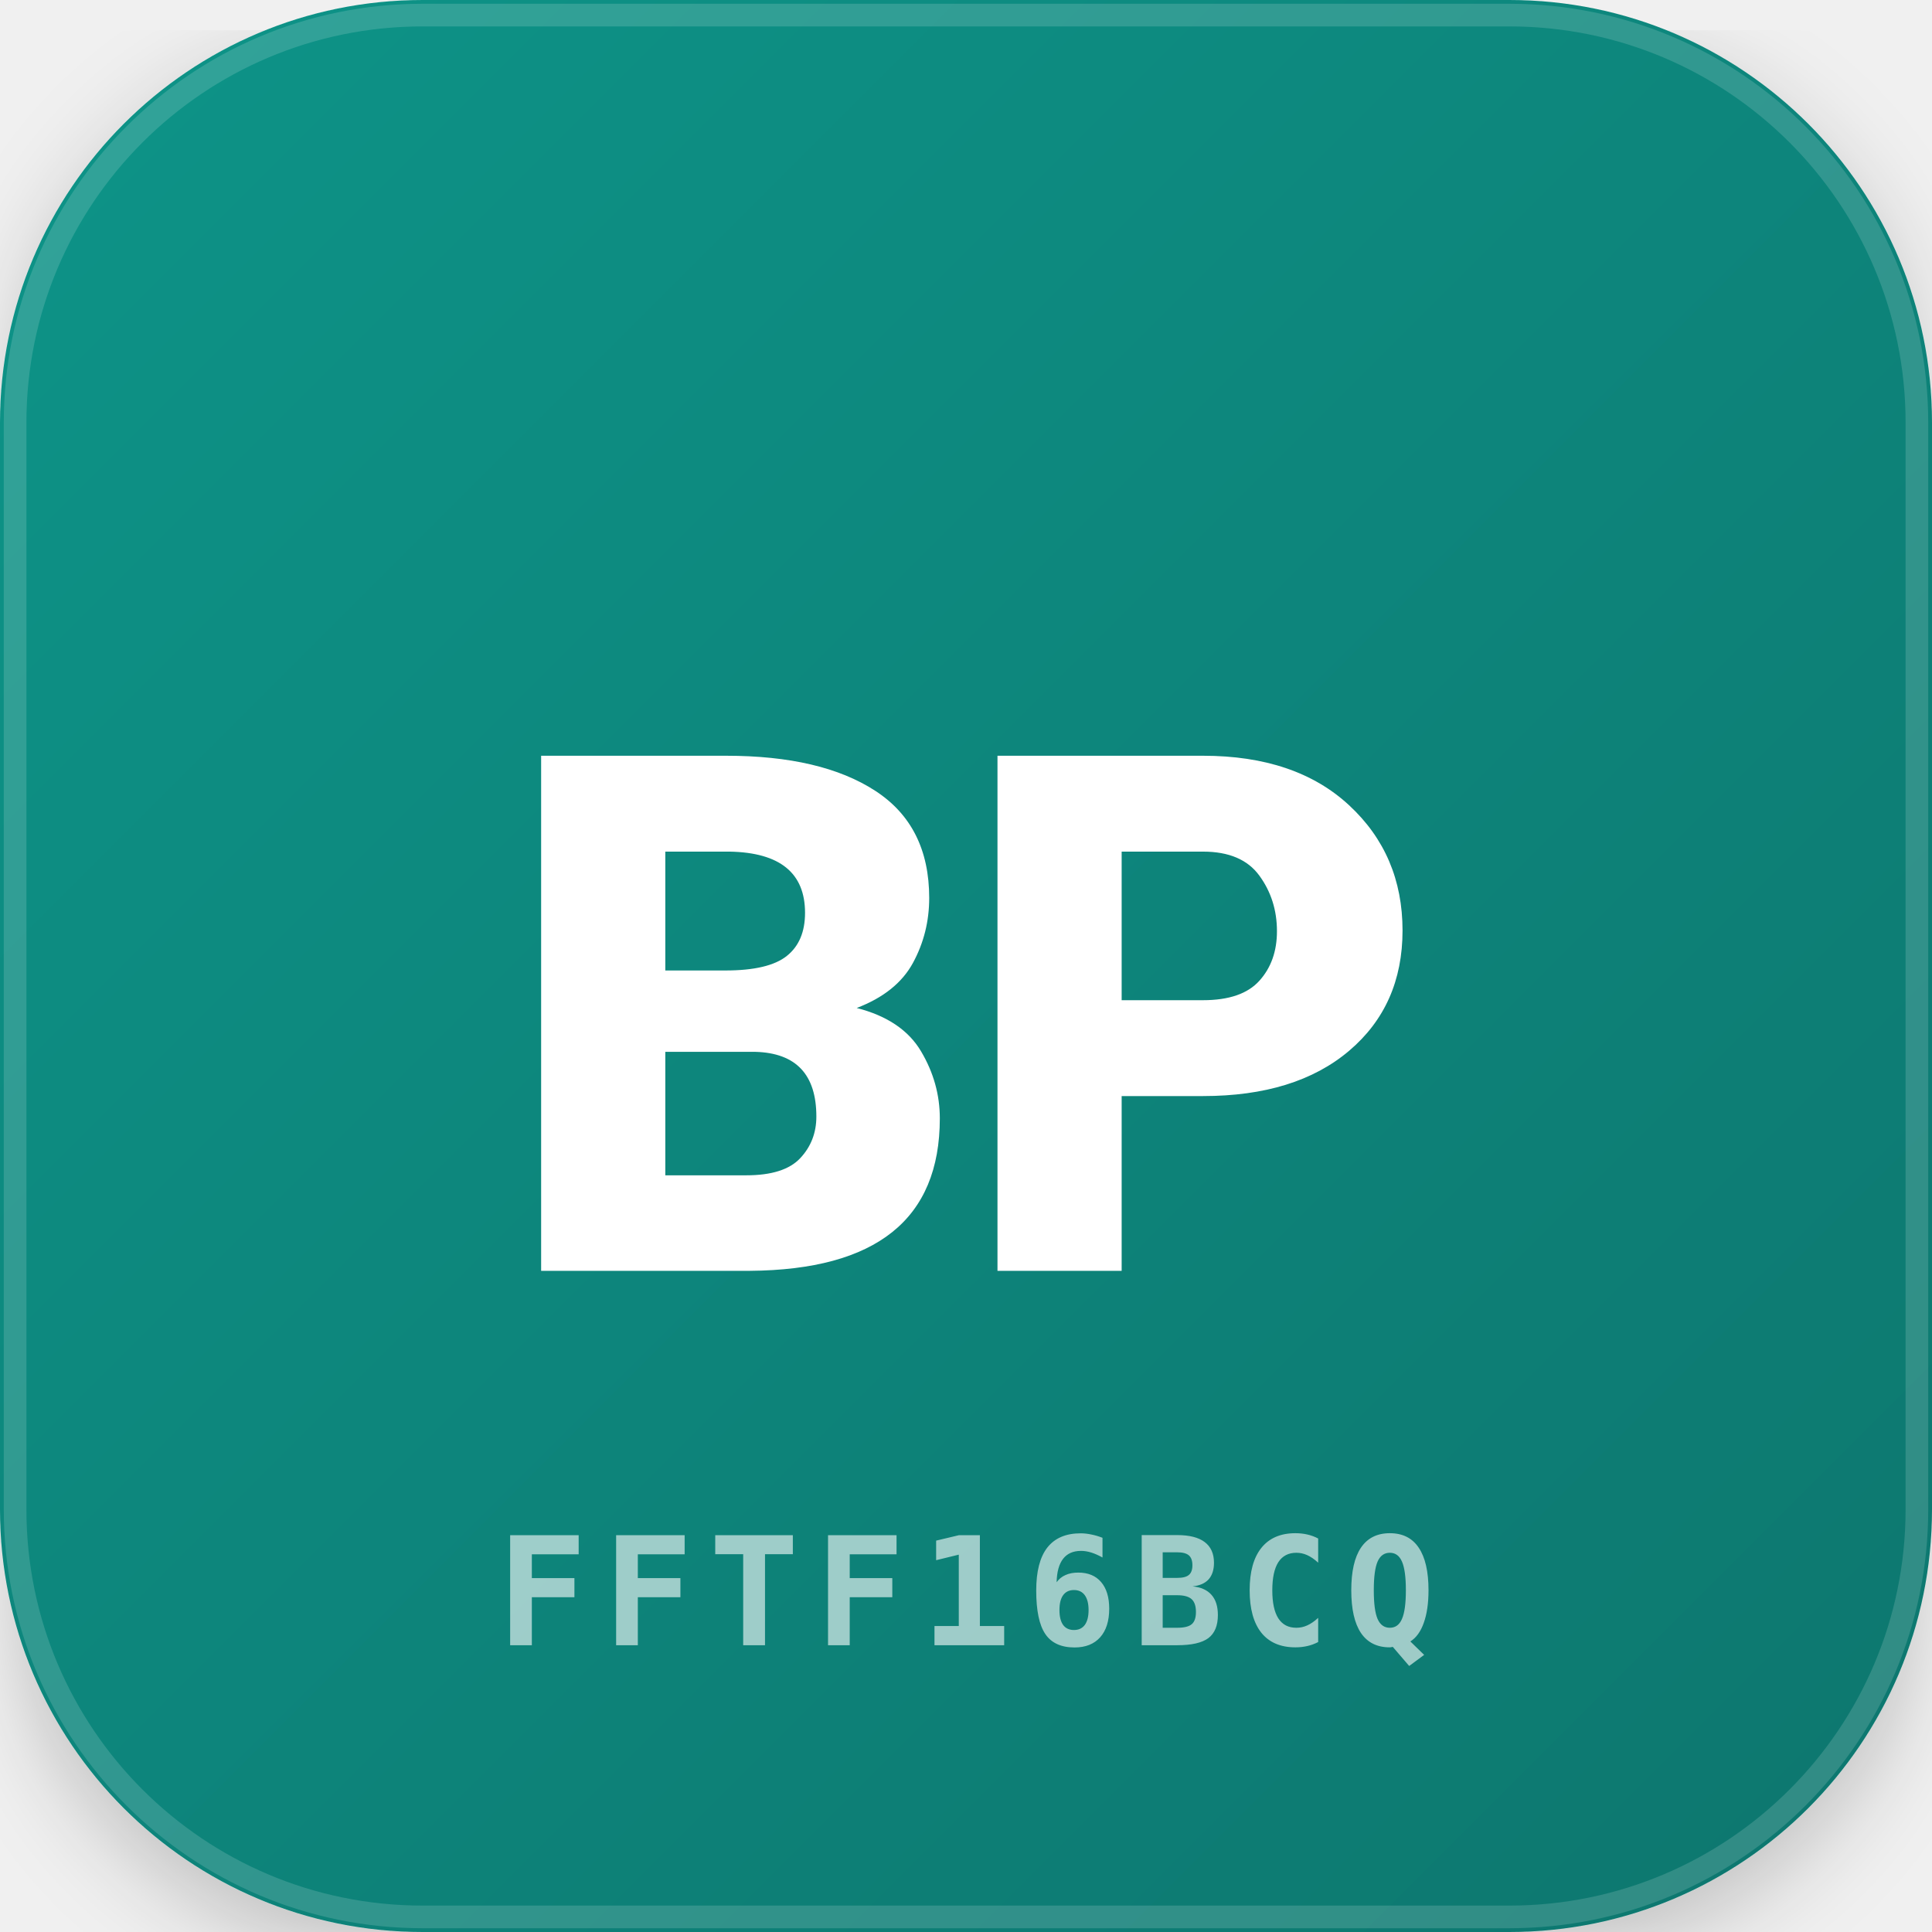
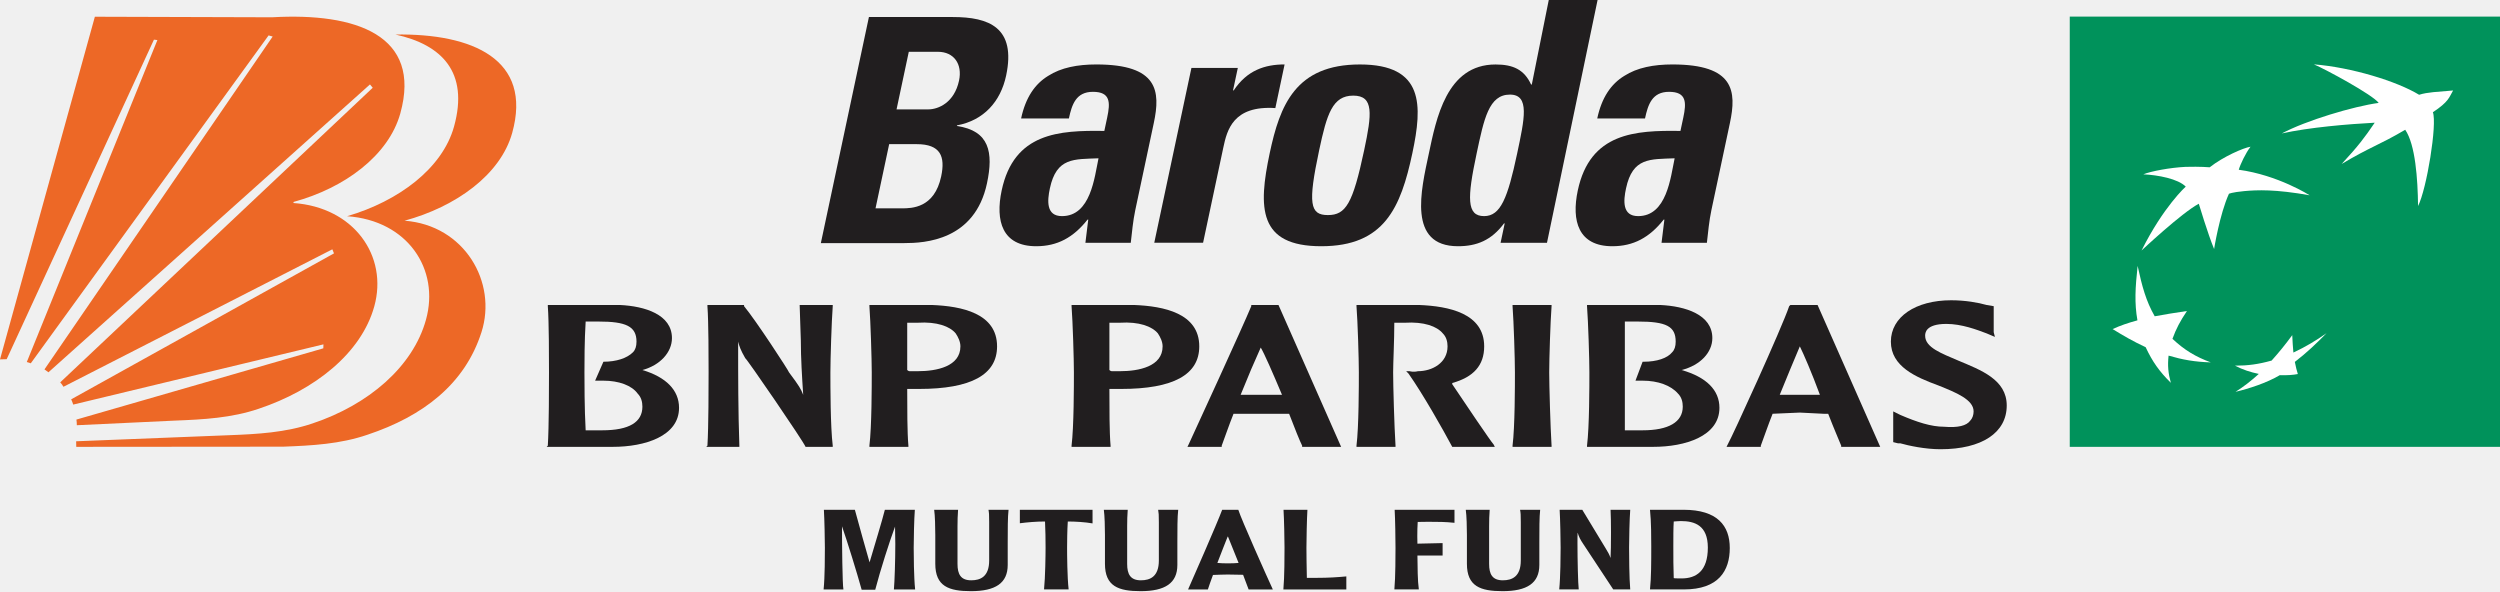
- <svg xmlns="http://www.w3.org/2000/svg" viewBox="0 0 256 256" width="256" height="256">
-   <defs>
-     <linearGradient id="grad-FFTF16BCQ" x1="0%" y1="0%" x2="100%" y2="100%">
-       <stop offset="0%" stop-color="#0d9488" />
-       <stop offset="100%" stop-color="#0f766e" />
-     </linearGradient>
-     <filter id="shadow-FFTF16BCQ" x="-10%" y="-10%" width="120%" height="120%">
-       <feDropShadow dx="0" dy="4" stdDeviation="6" flood-opacity="0.2" />
-     </filter>
-   </defs>
-   <rect width="256" height="256" rx="56" fill="url(#grad-FFTF16BCQ)" filter="url(#shadow-FFTF16BCQ)" />
-   <rect x="2" y="2" width="252" height="252" rx="54" fill="none" stroke="#ffffff" stroke-width="3" stroke-opacity="0.15" />
-   <text x="128" y="142" font-family="system-ui, -apple-system, BlinkMacSystemFont, 'Segoe UI', Roboto, sans-serif" font-size="96" font-weight="800" letter-spacing="-1.5" fill="#ffffff" text-anchor="middle" dominant-baseline="middle">
-     BP
-   </text>
-   <text x="128" y="218" font-family="ui-monospace, SFMono-Regular, Menlo, Monaco, Consolas, monospace" font-size="20" font-weight="700" letter-spacing="2" fill="#ffffff" fill-opacity="0.6" text-anchor="middle">
-     FFTF16BCQ
-   </text>
+ <svg xmlns="http://www.w3.org/2000/svg" viewBox="400.929 21.063 167.769 39.672">
+   <path d="M459.284 58.802C459.626 57.635 460.129 56.003 460.31 55.273L462.322 55.273C462.274 55.876 462.245 57.295 462.245 57.821C462.245 58.277 462.255 59.803 462.341 60.619L460.917 60.619C460.964 60.094 461.011 58.646 461.011 57.577C461.011 57.208 461.002 56.625 460.993 56.401C460.632 57.372 459.996 59.355 459.664 60.638L458.753 60.638C458.43 59.473 457.784 57.383 457.433 56.382C457.433 57.587 457.461 60.288 457.529 60.619L456.199 60.619C456.285 59.813 456.285 58.277 456.285 57.821C456.285 57.314 456.256 55.887 456.218 55.273L458.297 55.273C458.61 56.411 459.019 57.897 459.284 58.802" fill="#211E1F" />
+   <path d="M465.223 55.273C465.195 55.633 465.185 56.002 465.185 56.372L465.185 58.907C465.185 59.598 465.403 60.006 466.106 60.006C466.723 60.006 467.31 59.762 467.31 58.674L467.31 56.11C467.31 55.565 467.301 55.507 467.264 55.273L468.611 55.273C468.554 55.74 468.554 56.614 468.554 57.48L468.554 58.975C468.554 60.2 467.728 60.734 466.087 60.734C464.606 60.734 463.694 60.414 463.694 58.898L463.694 56.964C463.694 56.469 463.676 55.653 463.619 55.273L465.223 55.273" fill="#211E1F" />
+   <path d="M474.247 55.273L474.247 56.187C473.744 56.099 473.108 56.06 472.586 56.06C472.548 56.624 472.539 57.47 472.539 57.809C472.539 58.266 472.548 59.801 472.643 60.618L470.992 60.618C471.076 59.801 471.095 58.266 471.095 57.809C471.095 57.256 471.087 56.643 471.058 56.06C470.469 56.06 469.89 56.11 469.369 56.177L469.369 55.273L474.247 55.273" fill="#211E1F" />
+   <path d="M476.608 55.273C476.58 55.633 476.57 56.002 476.57 56.372L476.57 58.907C476.57 59.598 476.788 60.006 477.491 60.006C478.108 60.006 478.697 59.762 478.697 58.674L478.697 56.11C478.697 55.565 478.686 55.507 478.649 55.273L479.996 55.273C479.939 55.74 479.939 56.614 479.939 57.48L479.939 58.975C479.939 60.2 479.113 60.734 477.473 60.734C475.991 60.734 475.08 60.414 475.08 58.898L475.08 56.964C475.08 56.469 475.06 55.653 475.004 55.273L476.608 55.273" fill="#211E1F" />
+   <path d="M482.623 58.84C482.822 58.859 483.07 58.869 483.326 58.869C483.611 58.869 483.839 58.859 484.048 58.84L483.335 57.071L483.316 57.071C483.202 57.371 482.9 58.101 482.623 58.84M484.35 59.636C484.048 59.627 483.64 59.618 483.326 59.618C483.013 59.618 482.633 59.636 482.329 59.647C482.177 60.064 482.045 60.425 481.987 60.619L480.658 60.619C480.953 59.957 482.633 56.128 482.946 55.273L484.029 55.273C484.228 55.915 485.945 59.753 486.345 60.619L484.721 60.619C484.636 60.375 484.503 60.025 484.35 59.636" fill="#211E1F" />
+   <path d="M491.278 60.619L487.053 60.619C487.13 59.802 487.13 58.277 487.13 57.821C487.13 57.296 487.102 55.876 487.063 55.274L488.667 55.274C488.629 55.876 488.601 57.305 488.601 57.821C488.601 58.179 488.611 59.102 488.629 59.841L489.284 59.841C490.072 59.841 490.67 59.802 491.278 59.744L491.278 60.619" fill="#211E1F" />
+   <path d="M498.536 55.273L498.536 56.148C497.938 56.081 497.387 56.081 496.941 56.081C496.818 56.081 496.219 56.081 496.068 56.09C496.049 56.352 496.04 56.732 496.04 57.062C496.04 57.246 496.04 57.411 496.049 57.547L497.739 57.509L497.739 58.344L496.049 58.344C496.059 59.102 496.059 60.036 496.144 60.618L494.502 60.618C494.578 59.801 494.578 58.277 494.578 57.82C494.578 57.314 494.558 55.875 494.521 55.273L498.536 55.273" fill="#211E1F" />
+   <path d="M500.898 55.273C500.869 55.633 500.86 56.002 500.86 56.372L500.86 58.907C500.86 59.598 501.078 60.006 501.78 60.006C502.398 60.006 502.986 59.762 502.986 58.674L502.986 56.11C502.986 55.565 502.976 55.507 502.938 55.273L504.286 55.273C504.23 55.74 504.23 56.614 504.23 57.48L504.23 58.975C504.23 60.2 503.403 60.734 501.761 60.734C500.281 60.734 499.37 60.414 499.37 58.898L499.37 56.964C499.37 56.469 499.351 55.653 499.293 55.273L500.898 55.273" fill="#211E1F" />
+   <path d="M510.33 55.273C510.282 55.875 510.253 57.285 510.253 57.809C510.253 58.296 510.263 59.89 510.33 60.618L509.19 60.618L507.15 57.527C506.998 57.304 506.874 57.07 506.808 56.828L506.798 56.828C506.789 56.983 506.789 57.236 506.789 57.538C506.789 58.587 506.827 60.258 506.874 60.618L505.565 60.618C505.649 59.801 505.659 58.277 505.659 57.809C505.659 57.304 505.631 55.875 505.593 55.273L507.112 55.273L508.679 57.859C508.839 58.12 508.934 58.285 509.001 58.49L509.01 58.49C509.029 58.227 509.039 57.518 509.039 56.789C509.039 56.225 509.029 55.643 509.01 55.273L510.33 55.273" fill="#211E1F" />
+   <path d="M513.25 56.06C513.222 56.439 513.222 57.149 513.222 57.712C513.222 58.48 513.222 59.18 513.25 59.861C513.335 59.88 513.697 59.88 513.773 59.88C514.76 59.88 515.538 59.384 515.538 57.809C515.538 56.314 514.646 56.031 513.734 56.031C513.582 56.031 513.392 56.051 513.25 56.06M513.906 55.273C516.192 55.273 517.01 56.352 517.01 57.839C517.01 59.364 516.26 60.618 513.934 60.618L511.656 60.618C511.741 59.83 511.741 58.762 511.741 57.712C511.741 57.217 511.741 56.051 511.656 55.273L513.906 55.273" fill="#211E1F" />
+   <path d="M441.104 42.641C442.929 42.641 443.643 42.958 443.643 43.99C443.643 44.307 443.563 44.546 443.404 44.704C443.009 45.1 442.294 45.338 441.422 45.338L440.866 46.609L441.422 46.609C442.453 46.609 443.326 46.925 443.724 47.48C443.959 47.719 444.039 48.034 444.039 48.353C444.039 49.385 443.166 49.94 441.342 49.94L440.231 49.94C440.15 48.512 440.15 46.609 440.15 46.052C440.15 45.418 440.15 43.911 440.231 42.641L441.104 42.641M437.692 41.61C437.771 42.641 437.771 45.179 437.771 46.052C437.771 46.925 437.771 49.702 437.692 50.971L437.614 51.05L442.055 51.05C444.198 51.05 446.498 50.338 446.498 48.431C446.498 47.243 445.627 46.37 444.039 45.894C445.229 45.576 446.022 44.704 446.022 43.753C446.022 42.165 444.198 41.61 442.532 41.53L437.692 41.53L437.692 41.61" fill="#211E1F" />
+   <path d="M456.734 41.53L454.592 41.53L454.671 43.911C454.671 45.1 454.751 46.37 454.83 47.559C454.671 47.163 454.592 47.005 453.878 46.052C453.878 45.974 451.656 42.564 450.861 41.61L450.861 41.53L448.403 41.53L448.403 41.61C448.481 42.642 448.481 45.179 448.481 46.052C448.481 46.926 448.481 49.7 448.403 50.971L448.324 51.051L450.546 51.051L450.546 50.971C450.464 48.67 450.464 46.29 450.464 44.069L450.464 43.99C450.546 44.308 450.624 44.546 450.941 45.1C451.021 45.1 454.83 50.654 454.989 51.051L455.069 51.051L456.812 51.051L456.812 50.971C456.655 49.7 456.655 46.926 456.655 46.052C456.655 45.179 456.734 42.642 456.812 41.61L456.812 41.53L456.734 41.53" fill="#211E1F" />
+   <path d="M462.525 42.72C463.793 42.641 464.666 42.958 465.062 43.435C465.223 43.672 465.38 43.99 465.38 44.307C465.38 45.655 463.793 45.973 462.525 45.973L461.97 45.973C461.97 45.973 461.89 45.973 461.81 45.894L461.81 44.704L461.81 42.72L462.525 42.72M459.273 41.609C459.351 42.641 459.43 45.179 459.43 46.051C459.43 46.925 459.43 49.702 459.273 50.971L459.273 51.051L461.89 51.051L461.89 50.971C461.81 50.099 461.81 48.431 461.81 47.164L462.286 47.164L462.603 47.164C466.094 47.164 467.84 46.211 467.84 44.307C467.84 42.084 465.459 41.609 463.476 41.53L459.273 41.53L459.273 41.609" fill="#211E1F" />
+   <path d="M476.092 42.72C477.361 42.641 478.233 42.958 478.631 43.435C478.79 43.672 478.949 43.99 478.949 44.307C478.949 45.655 477.361 45.973 476.092 45.973L475.536 45.973C475.536 45.973 475.457 45.973 475.378 45.894L475.378 44.704L475.378 42.72L476.092 42.72M472.839 41.609C472.918 42.641 472.996 45.179 472.996 46.051C472.996 46.925 472.996 49.702 472.839 50.971L472.839 51.051L475.457 51.051L475.457 50.971C475.378 50.099 475.378 48.431 475.378 47.164L475.853 47.164L476.17 47.164C479.662 47.164 481.409 46.211 481.409 44.307C481.409 42.084 479.027 41.609 477.044 41.53L472.839 41.53L472.839 41.609" fill="#211E1F" />
+   <path d="M485.534 44.387C485.772 44.782 486.327 46.051 486.962 47.559L486.725 47.559L485.534 47.559L484.185 47.559C484.662 46.37 485.137 45.259 485.534 44.387M484.899 41.53L484.899 41.53L484.899 41.61C484.343 42.957 481.17 49.861 480.694 50.891L480.616 51.05L482.915 51.05L482.915 50.97C483.154 50.337 483.392 49.622 483.708 48.83L485.534 48.83L487.12 48.83L487.438 48.83C487.835 49.861 488.152 50.654 488.312 50.97L488.312 51.05L490.929 51.05L486.725 41.53L486.645 41.53L484.899 41.53" fill="#211E1F" />
+   <path d="M491.96 41.61C492.041 42.642 492.118 45.18 492.118 46.052C492.118 46.925 492.118 49.701 491.96 50.971L491.96 51.052L494.579 51.052L494.579 50.971C494.498 49.701 494.419 46.925 494.419 46.052C494.419 45.419 494.498 43.911 494.498 42.721L495.213 42.721C496.482 42.642 497.355 42.958 497.752 43.436C497.989 43.672 498.07 43.99 498.07 44.308C498.07 45.419 497.038 45.973 496.084 45.973C495.767 46.052 495.53 45.973 495.53 45.973L495.293 45.973L495.45 46.132C496.403 47.48 497.752 49.861 498.386 51.052L501.243 51.052L501.163 50.891C501.004 50.734 499.179 48.035 498.386 46.846L498.386 46.766C499.815 46.37 500.529 45.578 500.529 44.308C500.529 42.085 498.149 41.61 496.167 41.53L491.96 41.53L491.96 41.61" fill="#211E1F" />
+   <path d="M504.972 41.53L502.433 41.53L502.433 41.61C502.512 42.642 502.592 45.179 502.592 46.052C502.592 46.926 502.592 49.7 502.433 50.971L502.433 51.051L505.051 51.051L505.051 50.971C504.972 49.7 504.893 46.926 504.893 46.052C504.893 45.179 504.972 42.642 505.051 41.61L505.051 41.53L504.972 41.53" fill="#211E1F" />
+   <path d="M510.841 42.641L510.841 42.641C512.746 42.641 513.38 42.958 513.38 43.99C513.38 44.307 513.301 44.546 513.142 44.704C512.826 45.1 512.111 45.338 511.237 45.338L511.16 45.338L510.682 46.609L511.16 46.609C512.189 46.609 513.063 46.925 513.539 47.48C513.776 47.719 513.855 48.034 513.855 48.353C513.855 49.385 512.904 49.94 511.16 49.94L509.969 49.94L509.969 46.052L509.969 42.641L510.841 42.641M507.43 41.61C507.51 42.641 507.589 45.179 507.589 46.052C507.589 46.925 507.589 49.702 507.43 50.971L507.43 51.05L511.873 51.05C514.016 51.05 516.316 50.338 516.316 48.431C516.316 47.243 515.443 46.37 513.776 45.894C515.045 45.576 515.84 44.704 515.84 43.753C515.84 42.165 514.016 41.61 512.349 41.53L507.43 41.53L507.43 41.61" fill="#211E1F" />
+   <path d="M521.711 44.307C521.949 44.782 522.504 46.052 523.059 47.559L522.902 47.559L521.711 47.559L520.363 47.559C520.838 46.37 521.315 45.259 521.711 44.307M522.821 41.53L521.076 41.53L520.996 41.61C520.52 43.038 517.188 50.337 516.871 50.891L516.793 51.051L519.092 51.051L519.092 50.971C519.331 50.337 519.568 49.623 519.884 48.83C519.965 48.83 521.711 48.75 521.711 48.75L523.297 48.83L523.614 48.83C524.011 49.86 524.329 50.575 524.487 50.971L524.487 51.051L527.106 51.051L522.902 41.53L522.821 41.53" fill="#211E1F" />
+   <path d="M527.821 43.99C527.821 45.655 529.487 46.37 530.995 46.925C532.184 47.401 533.373 47.878 533.373 48.671C533.373 48.908 533.294 49.147 533.136 49.305C532.898 49.623 532.342 49.782 531.392 49.701C530.518 49.701 529.565 49.385 528.455 48.908L527.978 48.671L527.978 48.987L527.978 50.734L528.296 50.813L528.455 50.813C529.009 50.972 530.121 51.21 531.152 51.21C533.928 51.21 535.596 50.099 535.596 48.274C535.596 46.528 533.849 45.895 532.342 45.26C531.231 44.782 530.121 44.387 530.121 43.594C530.121 43.436 530.121 42.8 531.549 42.8C532.58 42.8 533.611 43.197 534.247 43.436L534.802 43.672L534.722 43.354L534.722 41.61L534.247 41.53C533.691 41.37 532.817 41.213 531.866 41.213C529.487 41.213 527.821 42.325 527.821 43.99" fill="#211E1F" />
+   <path d="M460.599 30.737L462.448 30.737C464.045 30.737 464.375 31.556 464.089 32.901C463.639 35.024 462.121 35.045 461.448 35.045L459.683 35.045L460.599 30.737M461.916 24.539L463.87 24.539C464.943 24.539 465.524 25.358 465.288 26.472C464.974 27.943 463.91 28.404 463.217 28.404L461.094 28.404L461.916 24.539M461.625 37.377C462.97 37.377 466.346 37.209 467.163 33.364C467.606 31.283 467.325 29.834 465.144 29.518L465.153 29.476C466.948 29.141 468.077 27.88 468.448 26.136C469.135 22.899 467.287 22.206 464.871 22.206L459.24 22.206L456.014 37.377L461.625 37.377" fill="#211E1F" fill-rule="evenodd" />
+   <path d="M474.648 31.686C474.376 32.964 474.126 35.566 472.196 35.566C471.128 35.566 471.205 34.544 471.383 33.707C471.828 31.616 473.007 31.756 474.648 31.686M478.358 29.316C478.812 27.179 478.659 25.388 474.5 25.388C473.244 25.388 472.132 25.599 471.269 26.155C470.389 26.691 469.755 27.597 469.453 29.013L472.66 29.013C472.858 28.085 473.133 27.225 474.272 27.225C475.457 27.225 475.443 27.945 475.231 28.944L475.038 29.85C472.004 29.803 468.972 29.966 468.148 33.846C467.713 35.892 468.189 37.587 470.466 37.587C471.883 37.587 472.959 37.006 473.913 35.798L473.959 35.798L473.768 37.355L476.812 37.355C476.896 36.635 476.961 35.892 477.113 35.172L478.358 29.316" fill="#211E1F" fill-rule="evenodd" />
+   <path d="M480.883 25.621L478.389 37.354L481.665 37.354L483.023 30.965C483.27 29.803 483.672 28.13 486.514 28.316L487.135 25.387C485.811 25.387 484.612 25.784 483.721 27.131L483.674 27.131L483.996 25.621L480.883 25.621" fill="#211E1F" fill-rule="evenodd" />
+   <path d="M489.453 31.152C489.971 28.712 490.349 27.48 491.744 27.48C493.138 27.48 492.991 28.712 492.473 31.152C491.712 34.729 491.247 35.496 490.039 35.496C488.831 35.496 488.692 34.729 489.453 31.152M489.595 37.587C493.824 37.587 494.93 35.008 495.71 31.338C496.391 28.13 496.509 25.389 492.188 25.389C487.867 25.389 486.818 28.13 486.137 31.338C485.358 35.008 485.367 37.587 489.595 37.587" fill="#211E1F" fill-rule="evenodd" />
+   <path d="M500.523 35.566C499.338 35.566 499.391 34.335 500.018 31.384C500.517 29.037 500.84 27.411 502.257 27.411C503.605 27.411 503.235 29.037 502.737 31.384C502.109 34.335 501.638 35.566 500.523 35.566M504.743 37.355L508.139 21.063L504.863 21.063L503.724 26.738L503.678 26.738C503.216 25.737 502.477 25.39 501.292 25.39C497.993 25.39 497.311 29.037 496.807 31.407C496.292 33.823 495.376 37.587 498.77 37.587C500.024 37.587 501.014 37.193 501.86 36.054L501.906 36.054L501.63 37.355L504.743 37.355" fill="#211E1F" fill-rule="evenodd" />
+   <path d="M513.31 31.686C513.038 32.964 512.788 35.566 510.86 35.566C509.79 35.566 509.867 34.544 510.047 33.707C510.491 31.616 511.67 31.756 513.31 31.686M517.02 29.316C517.474 27.179 517.321 25.388 513.162 25.388C511.906 25.388 510.794 25.599 509.932 26.155C509.05 26.691 508.418 27.597 508.116 29.013L511.322 29.013C511.52 28.085 511.796 27.225 512.934 27.225C514.119 27.225 514.105 27.945 513.893 28.944L513.7 29.85C510.666 29.803 507.635 29.966 506.81 33.846C506.375 35.892 506.851 37.587 509.128 37.587C510.545 37.587 511.622 37.006 512.575 35.798L512.622 35.798L512.431 37.355L515.474 37.355C515.557 36.635 515.623 35.892 515.775 35.172L517.02 29.316" fill="#211E1F" fill-rule="evenodd" />
+   <path d="M419.936 51.038L406.047 51.05L406.039 50.676L416.269 50.27C418.208 50.197 420.093 50.094 421.917 49.473C425.659 48.222 428.638 45.678 429.514 42.524C430.457 39.144 428.292 35.857 424.221 35.573C427.669 34.564 430.612 32.376 431.397 29.561C432.413 25.906 430.574 24.059 427.465 23.38C432.635 23.301 436.677 25.038 435.301 29.983C434.516 32.799 431.507 34.942 428.077 35.874C432.104 36.174 434.31 40.009 433.241 43.35C432.132 46.832 429.326 48.992 425.585 50.238C423.76 50.863 421.877 50.965 419.936 51.038" fill="#ED6826" />
+   <path d="M412.643 49.29L406.084 49.599C406.083 49.431 406.077 49.379 406.058 49.219L422.626 44.439L422.635 44.172L405.842 48.214C405.789 48.054 405.774 48.011 405.706 47.861L423.342 38.066L423.231 37.794L405.188 47.019C405.081 46.866 405.099 46.859 404.971 46.721L425.942 26.952L425.757 26.729L404.178 46.048C404.075 45.977 404.022 45.919 403.913 45.852L419.227 23.515L418.954 23.439L402.995 45.443C402.908 45.411 402.817 45.383 402.727 45.358L411.492 23.751L411.259 23.725L401.377 45.168C401.256 45.168 401.135 45.171 401.011 45.178L400.929 45.182L407.295 22.186L419.187 22.223C424.81 21.901 429.254 23.418 427.793 28.674C427.009 31.489 424.069 33.677 420.638 34.611L420.617 34.687C424.69 34.971 426.985 38.249 426.045 41.628C425.168 44.781 422.033 47.244 418.293 48.493C416.47 49.114 414.585 49.215 412.643 49.29" fill="#ED6826" />
+   <path d="M539.825 22.177H568.698V51.05H539.825Z" fill="#00925B" />
+   <path d="M562.338 29.771C560.557 30.82 560.01 30.908 558.072 32.067C559.201 30.843 559.593 30.321 560.291 29.297C558.505 29.392 555.909 29.607 554.056 30.018C555.669 29.155 558.868 28.197 560.557 27.969C560.165 27.428 556.996 25.713 556.208 25.382C558.717 25.578 561.783 26.515 563.269 27.423C563.855 27.241 564.462 27.232 565.551 27.135C565.273 27.612 565.262 27.886 564.194 28.595C564.489 29.385 563.783 33.737 563.199 34.89C563.178 33.069 563.019 30.77 562.338 29.771" fill="#FFFFFF" />
+   <path d="M549.29 45.382C548.266 45.003 547.529 44.56 546.717 43.802C546.96 43.13 547.237 42.607 547.69 41.934C546.857 42.059 546.243 42.153 545.527 42.288C544.942 41.267 544.677 40.28 544.381 38.908C544.221 40.362 544.161 41.402 544.367 42.56C543.708 42.742 543.242 42.902 542.7 43.146C543.459 43.611 544.072 43.968 544.919 44.363C545.375 45.34 545.845 46 546.61 46.753C546.431 46.112 546.384 45.602 546.457 44.928C547.403 45.205 548.214 45.35 549.29 45.382" fill="#FFFFFF" />
+   <path d="M551.956 30.91L551.956 30.91C551.637 31.324 551.267 32.096 551.167 32.454C553.807 32.813 555.923 34.168 555.923 34.168C553.616 33.758 552.4 33.809 551.539 33.887C550.684 33.968 550.507 34.068 550.507 34.068C549.885 35.432 549.512 37.774 549.512 37.774C549.092 36.762 548.485 34.735 548.485 34.735C547.32 35.357 544.643 37.875 544.643 37.875C546.114 34.927 547.609 33.586 547.609 33.586C547.095 33.064 545.747 32.805 544.76 32.762C545.272 32.552 546.586 32.308 547.595 32.261C548.605 32.233 549.216 32.29 549.216 32.29C550.117 31.579 551.485 30.979 551.956 30.91" fill="#FFFFFF" />
+   <path d="M554.756 43.554C554.291 44.186 553.889 44.682 553.372 45.26C552.485 45.509 551.777 45.602 550.91 45.602C551.442 45.876 551.956 46.039 552.511 46.156C551.956 46.658 551.488 47.016 550.949 47.358C551.852 47.144 553.039 46.761 553.922 46.239C554.383 46.257 554.815 46.228 555.131 46.164C555.049 45.897 554.998 45.697 554.93 45.349C555.762 44.706 556.366 44.122 557.058 43.421C556.322 43.936 555.686 44.319 554.833 44.722C554.797 44.329 554.776 43.997 554.756 43.554" fill="#FFFFFF" />
</svg>
